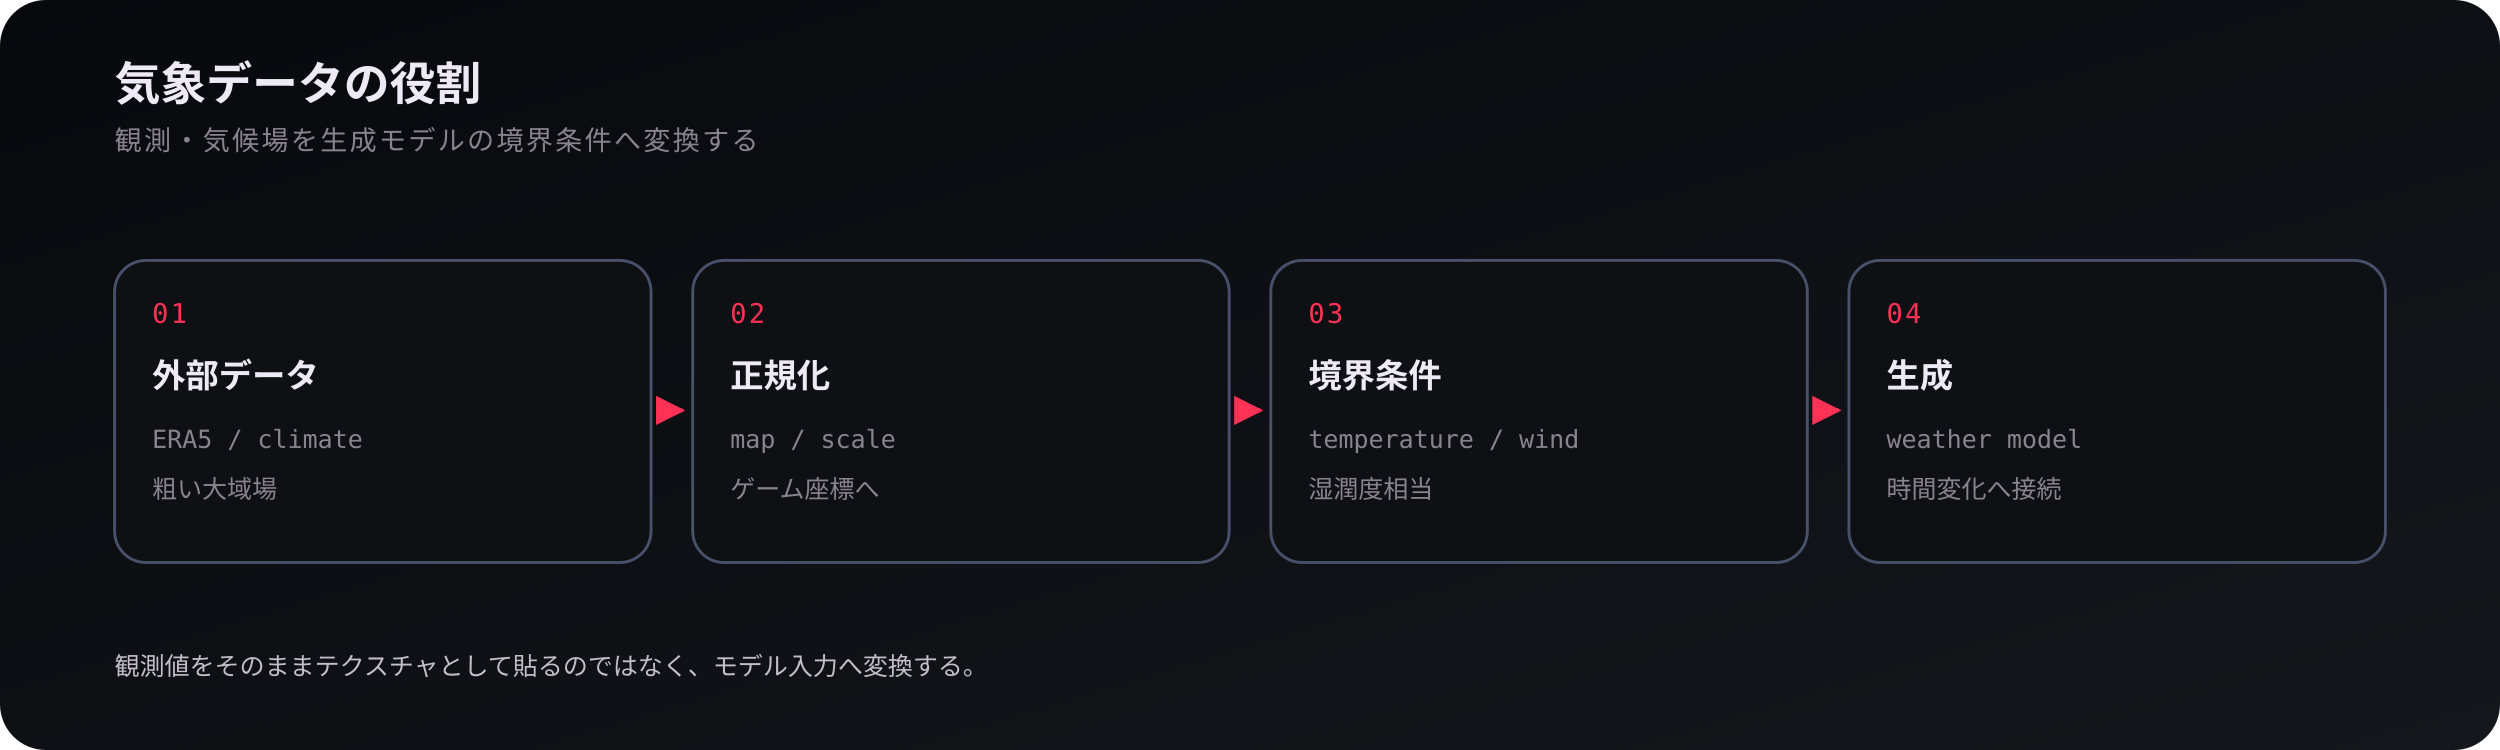
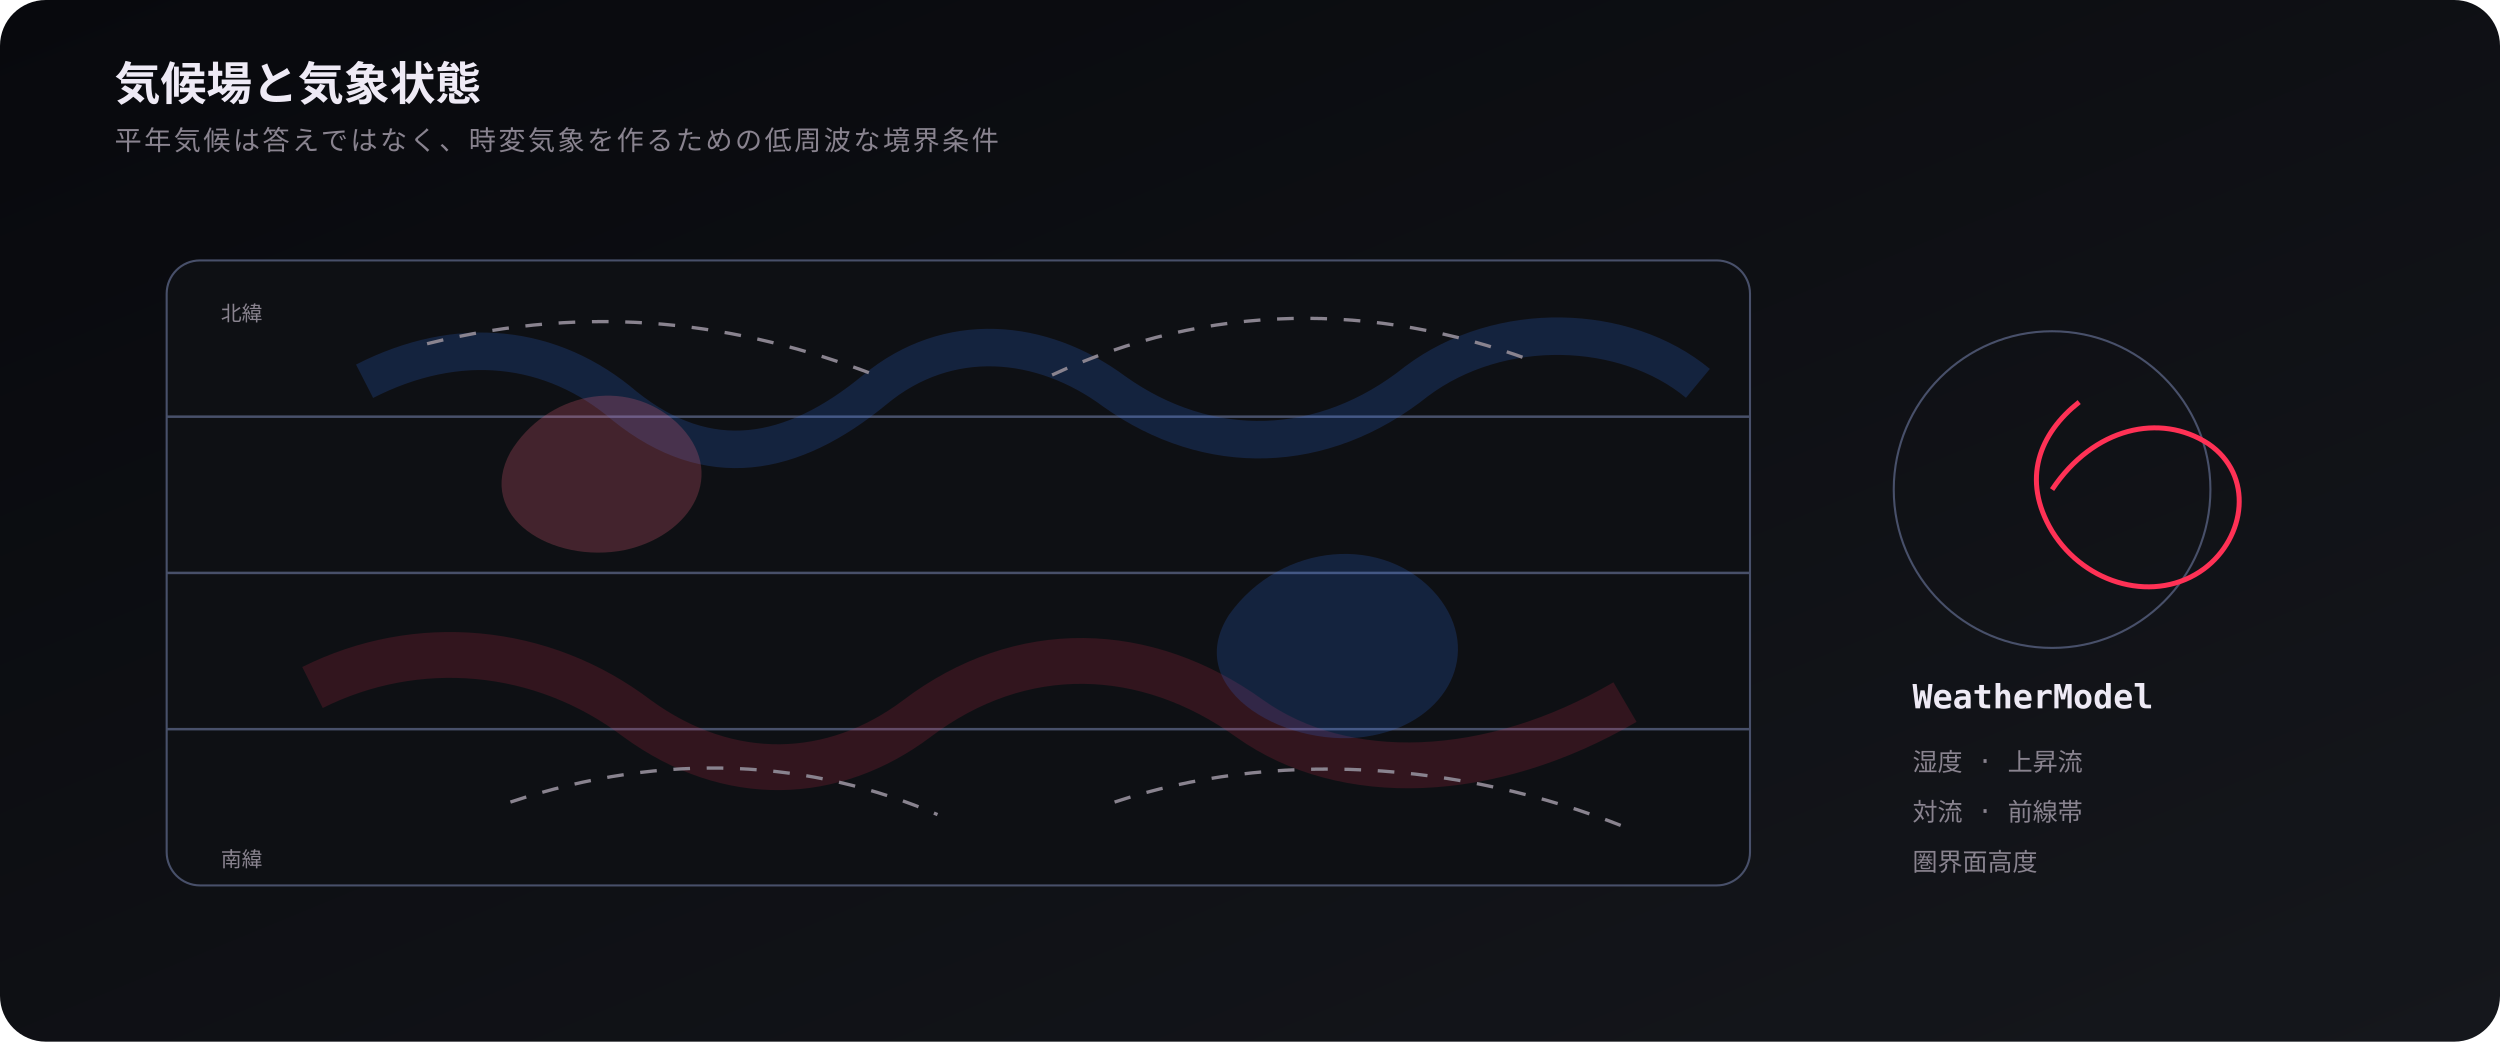
- <svg xmlns="http://www.w3.org/2000/svg" width="1200" height="360" viewBox="0 0 1200 360" role="img">
+ <svg xmlns="http://www.w3.org/2000/svg" width="1200" height="500" viewBox="0 0 1200 500" role="img">
  <defs>
-     <style>.m{font-family:ui-monospace,SFMono-Regular,Menlo,Consolas,"Yu Gothic",monospace}.sans{font-family:system-ui,-apple-system,"Hiragino Sans","Yu Gothic",sans-serif}.t{fill:#eeeaf5}.b{fill:#c3bec9}.d{fill:#89838f}.a{fill:#ff3155}.box{fill:#0e1014;stroke:#48506a;stroke-width:1.4}.accent{fill:none;stroke:#ff3155;stroke-width:2}.h{font-size:22px;font-weight:700}.k{font-size:13px;letter-spacing:1.1px}.v{font-size:16px;font-weight:600}.sm{font-size:12px}</style>
+     <style>
+ .m{font-family:ui-monospace,SFMono-Regular,Menlo,Consolas,"Yu Gothic",monospace}.s{font-family:system-ui,-apple-system,"Hiragino Sans","Yu Gothic",sans-serif}
+ .t{fill:#eeeaf5}.b{fill:#c3bec9}.d{fill:#89838f}.a{fill:#ff3155}.an{fill:#ff6b82}.sig{fill:#3478ff}
+ .stroke{fill:none;stroke:#89838f;stroke-width:1.6}.soft{fill:none;stroke:#48506a;stroke-width:1.2}.accent{fill:none;stroke:#ff3155;stroke-width:2.4}.blue{fill:none;stroke:#3478ff;stroke-width:2}.dash{stroke-dasharray:8 8}
+ .h{font-size:22px;font-weight:700}.k{font-size:13px;letter-spacing:1.2px}.v{font-size:16px;font-weight:650}.sm{font-size:12px}.xs{font-size:10px}
+ </style>
    <linearGradient id="bg" x1="0" y1="0" x2="1" y2="1">
      <stop stop-color="#08090d" />
      <stop offset="1" stop-color="#15171c" />
    </linearGradient>
-     <marker id="arrR" viewBox="0 0 10 10" refX="9" refY="5" markerWidth="7" markerHeight="7" orient="auto">
+     <radialGradient id="earth" cx=".35" cy=".28" r=".8">
+       <stop stop-color="#d6d6d0" />
+       <stop offset=".55" stop-color="#48506a" />
+       <stop offset="1" stop-color="#161a20" />
+     </radialGradient>
+     <filter id="glow">
+       <feGaussianBlur stdDeviation="5" result="b" />
+       <feMerge>
+         <feMergeNode in="b" />
+         <feMergeNode in="SourceGraphic" />
+       </feMerge>
+     </filter>
+     <marker id="ra" viewBox="0 0 10 10" refX="9" refY="5" markerWidth="7" markerHeight="7" orient="auto">
      <path d="M0 0L10 5 0 10Z" fill="#ff3155" />
    </marker>
+     <marker id="ba" viewBox="0 0 10 10" refX="9" refY="5" markerWidth="7" markerHeight="7" orient="auto">
+       <path d="M0 0L10 5 0 10Z" fill="#3478ff" />
+     </marker>
  </defs>
-   <rect width="1200" height="360" rx="22" fill="url(#bg)" />
-   <text x="55" y="48" class="m t h">気象データの役割</text>
-   <text x="55" y="72" class="m d k">観測・気候場を生成モデルの境界条件へ変換する</text>
-   <g transform="translate(55.0 125)">
-     <rect width="257.5" height="145" rx="15" class="box" />
-     <text x="18" y="30" class="m a k">01</text>
-     <text x="18" y="61" class="sans t v">外部データ</text>
-     <text x="18" y="90" class="m d sm">ERA5 / climate</text>
-     <text x="18" y="114" class="m d sm">粗い大域場</text>
+   <rect width="1200" height="500" rx="22" fill="url(#bg)" />
+   <text x="55" y="48" class="m t h">気候場と気象状態</text>
+   <text x="55" y="72" class="m d k">平年気候は答えではなく、時変気象を作るための低周波な境界条件</text>
+   <g transform="translate(80 125)">
+     <rect width="760" height="300" rx="16" fill="#0e1014" stroke="#48506a" />
+     <path d="M0 75H760M0 150H760M0 225H760" class="soft" />
+     <path d="M95 58C140 35 185 40 220 70C260 102 300 95 340 62C375 33 420 37 455 63C500 95 555 94 600 58C640 28 700 30 735 59" fill="none" stroke="#3478ff" stroke-width="18" opacity=".18" />
+     <path d="M70 205C120 180 180 185 226 220C270 252 320 250 360 220C410 182 470 184 520 220C565 252 635 250 700 212" fill="none" stroke="#ff3155" stroke-width="22" opacity=".15" />
+     <path d="M165 92C182 64 220 55 245 78C270 102 252 132 220 139C185 146 148 123 165 92Z" fill="#ff6b82" opacity=".22" />
+     <path d="M510 170C535 135 585 131 610 161C632 188 615 221 579 228C540 236 486 207 510 170Z" fill="#3478ff" opacity=".18" />
+     <path d="M125 40C205 20 275 30 340 55M425 55C500 20 580 20 655 48" class="stroke dash" />
+     <path d="M165 260C240 235 310 240 370 266M455 260C530 235 620 240 700 272" class="stroke dash" />
+     <text x="26" y="29" class="m d xs">北緯</text>
+     <text x="26" y="291" class="m d xs">南緯</text>
  </g>
-   <path d="M315.5 197H327.5" class="accent" marker-end="url(#arrR)" />
-   <g transform="translate(332.5 125)">
-     <rect width="257.5" height="145" rx="15" class="box" />
-     <text x="18" y="30" class="m a k">02</text>
-     <text x="18" y="61" class="sans t v">正規化</text>
-     <text x="18" y="90" class="m d sm">map / scale</text>
-     <text x="18" y="114" class="m d sm">ゲーム座標へ</text>
+   <g transform="translate(900 150)">
+     <circle cx="85" cy="85" r="76" fill="none" stroke="#48506a" />
+     <path d="M85 85C105 55 137 48 160 63C182 78 178 108 158 123C135 140 101 131 85 105C70 80 79 58 98 43" class="accent" />
+     <text x="18" y="190" class="m t v">WeatherModel</text>
+     <text x="18" y="220" class="m d sm">湿度 · 上昇流</text>
+     <text x="18" y="244" class="m d sm">対流 · 前線帯</text>
+     <text x="18" y="268" class="m d sm">圏界面高度</text>
  </g>
-   <path d="M593 197H605" class="accent" marker-end="url(#arrR)" />
-   <g transform="translate(610.0 125)">
-     <rect width="257.5" height="145" rx="15" class="box" />
-     <text x="18" y="30" class="m a k">03</text>
-     <text x="18" y="61" class="sans t v">境界条件</text>
-     <text x="18" y="90" class="m d sm">temperature / wind</text>
-     <text x="18" y="114" class="m d sm">湿潤度相当</text>
-   </g>
-   <path d="M870.5 197H882.5" class="accent" marker-end="url(#arrR)" />
-   <g transform="translate(887.5 125)">
-     <rect width="257.5" height="145" rx="15" class="box" />
-     <text x="18" y="30" class="m a k">04</text>
-     <text x="18" y="61" class="sans t v">生成</text>
-     <text x="18" y="90" class="m d sm">weather model</text>
-     <text x="18" y="114" class="m d sm">時間変化へ接続</text>
-   </g>
-   <text x="55" y="324" class="m b sm">観測値をそのままテクスチャとして貼るのではなく、モデル入力へ変換する。</text>
</svg>
